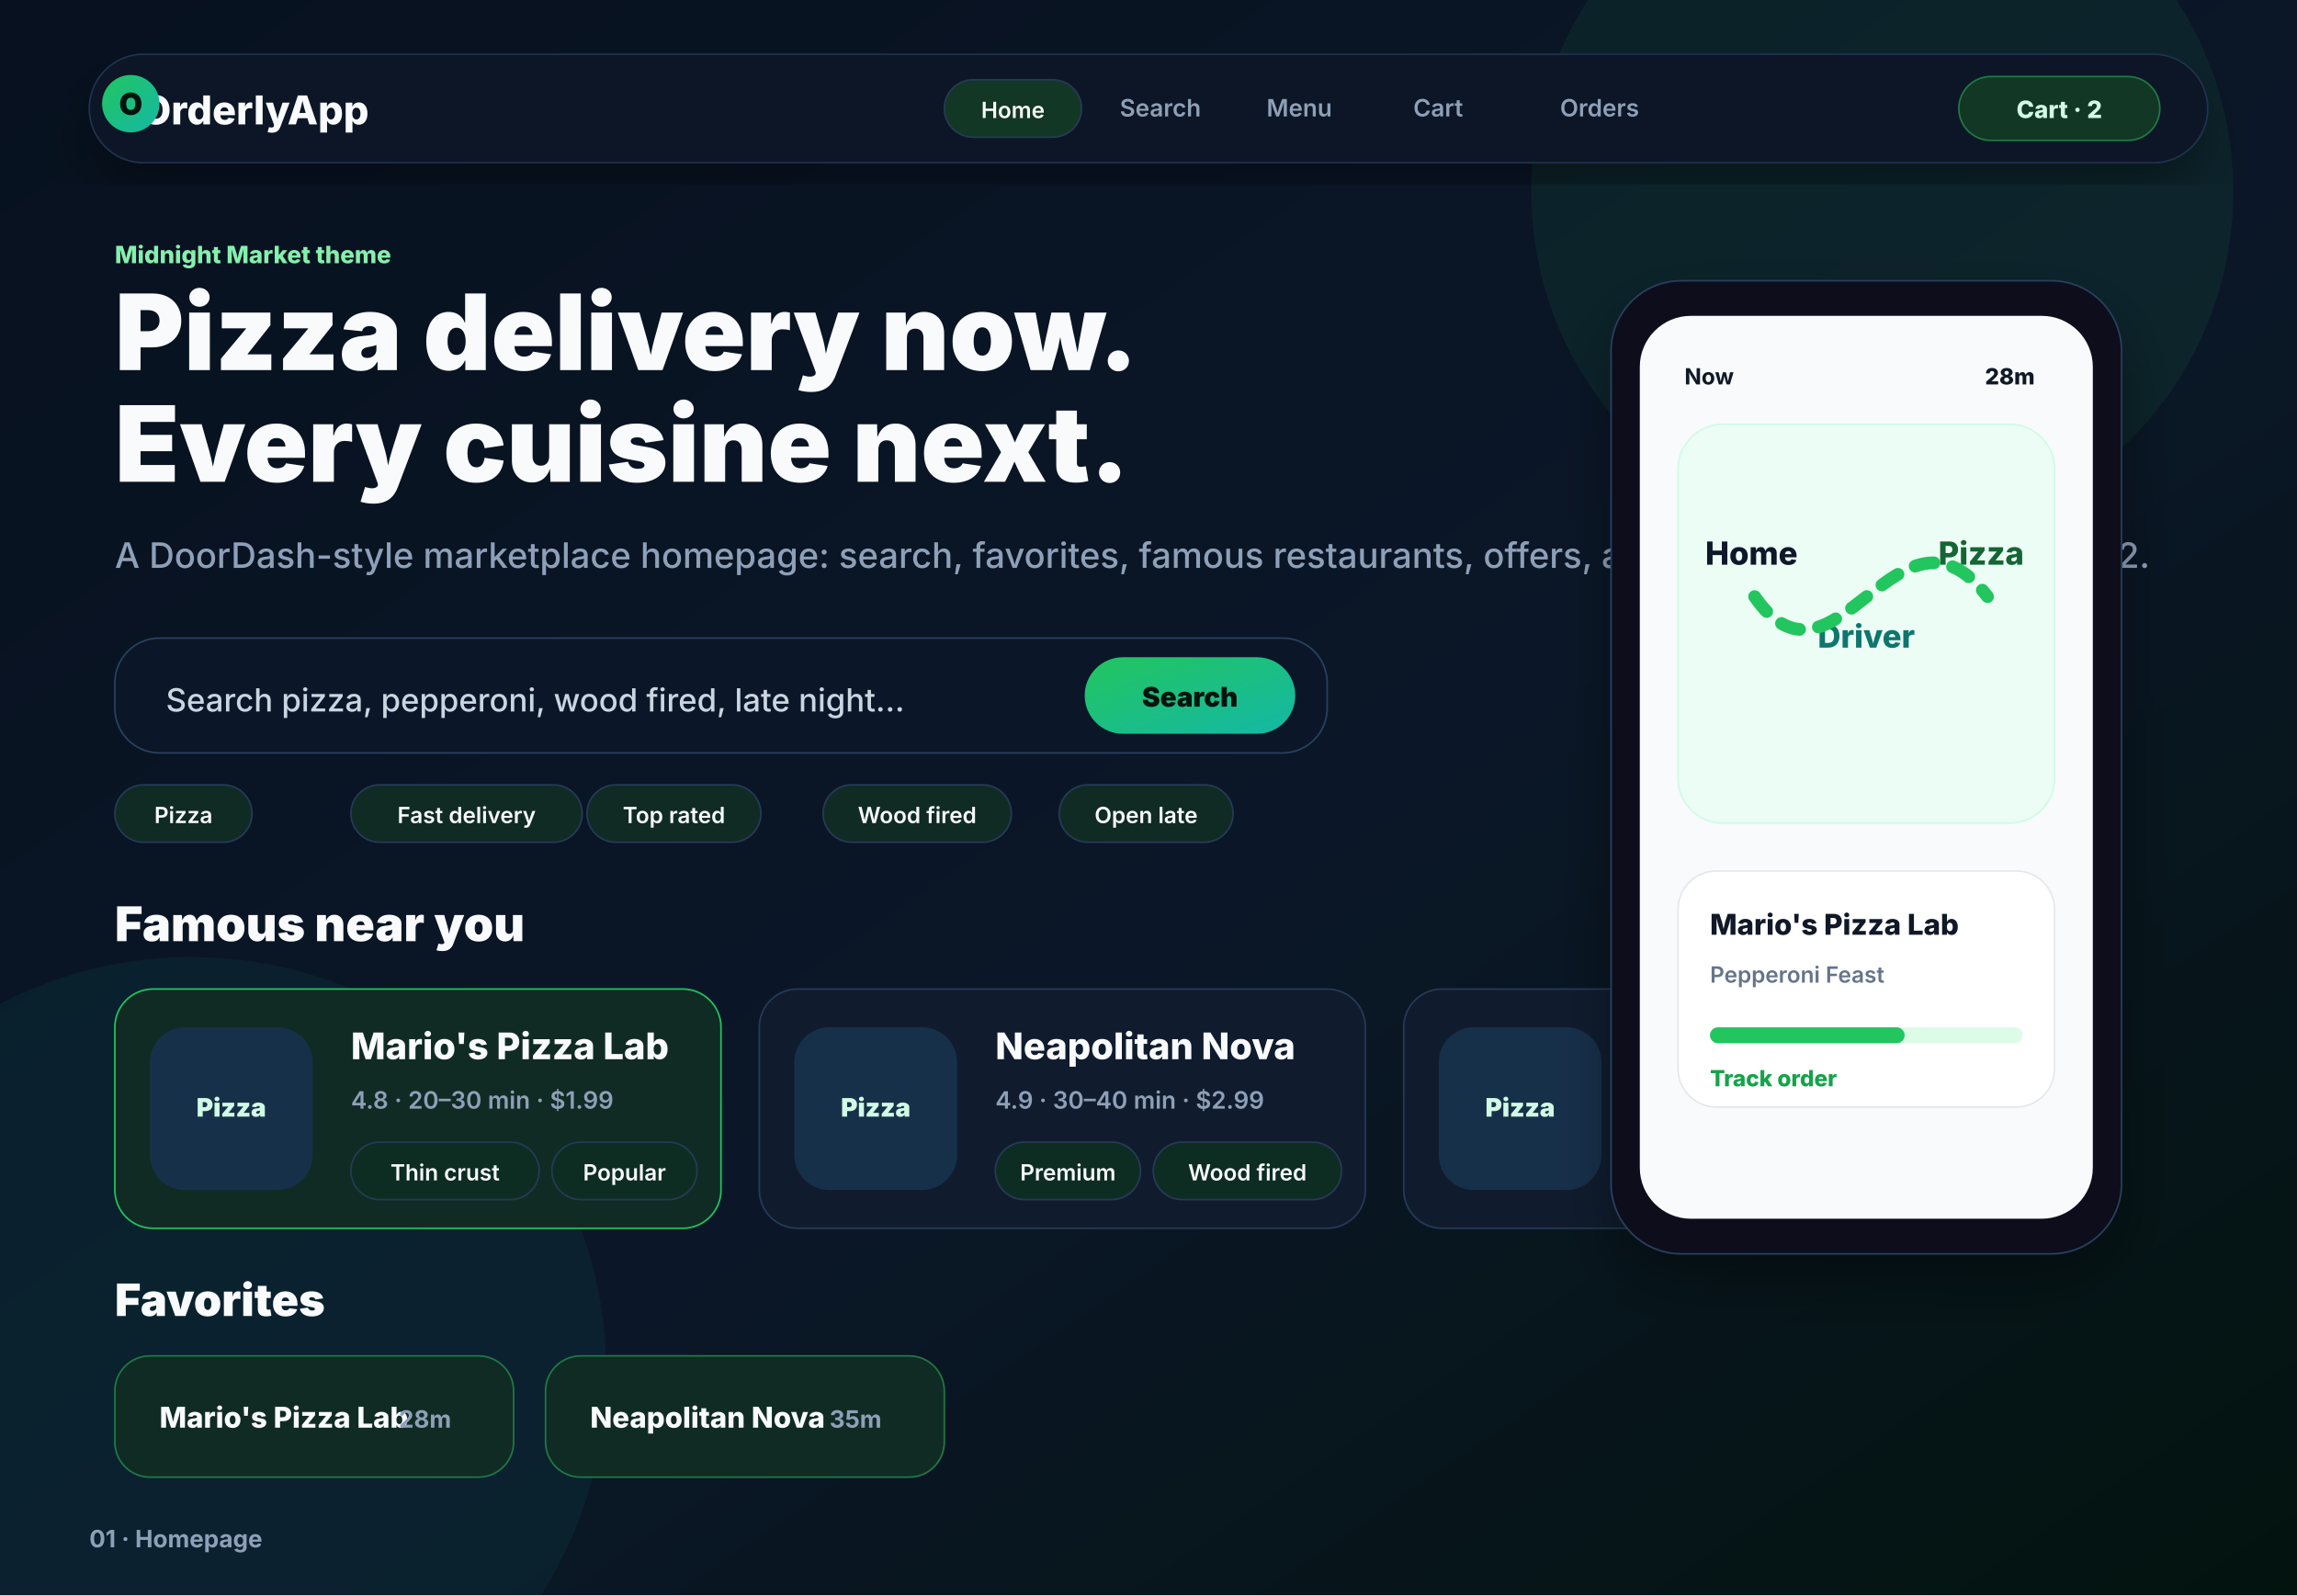
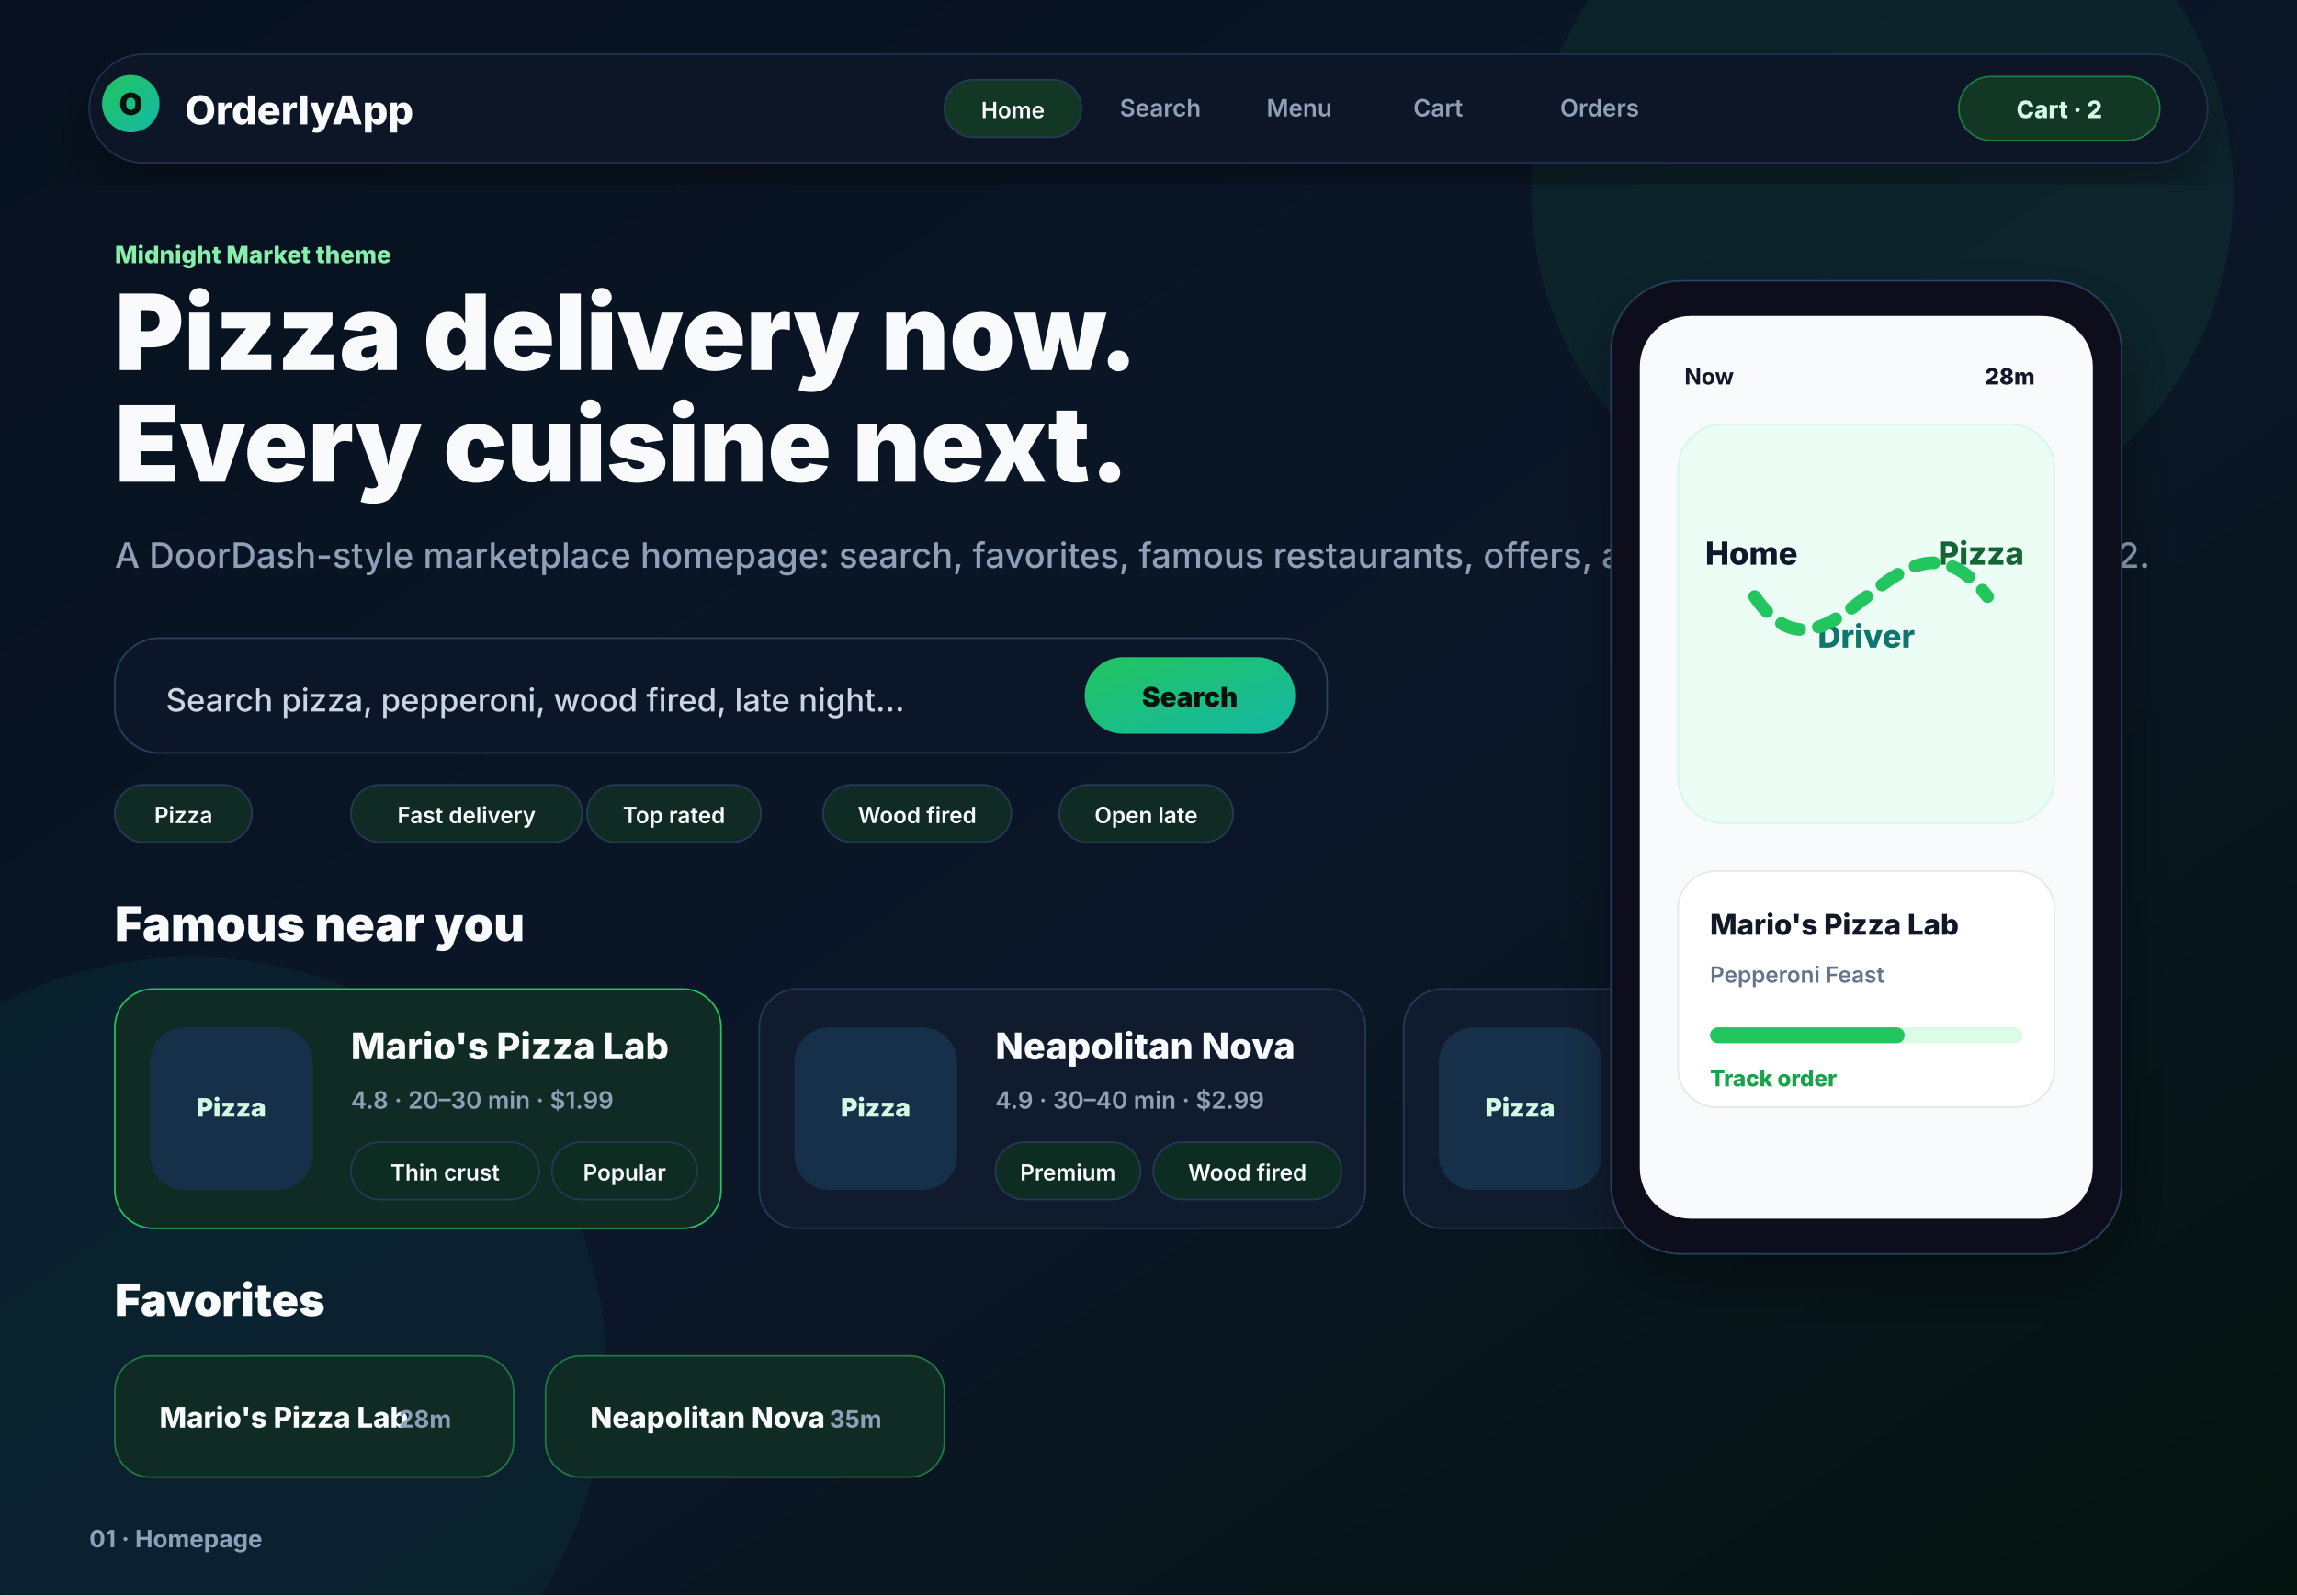
<svg xmlns="http://www.w3.org/2000/svg" width="1440" height="1000" viewBox="0 0 1440 1000" role="img" aria-labelledby="title desc">
  <defs>
    <linearGradient id="bg" x1="0" y1="0" x2="1" y2="1">
      <stop offset="0" stop-color="#07111f" />
      <stop offset="0.55" stop-color="#0b1728" />
      <stop offset="1" stop-color="#03140f" />
    </linearGradient>
    <linearGradient id="accent" x1="0" y1="0" x2="1" y2="1">
      <stop offset="0" stop-color="#22c55e" />
      <stop offset="1" stop-color="#14b8a6" />
    </linearGradient>
    <filter id="shadow" x="-20%" y="-20%" width="140%" height="140%">
      <feDropShadow dx="0" dy="18" stdDeviation="18" flood-color="#000" flood-opacity="0.35" />
    </filter>
  </defs>
  <rect width="1440" height="1000" fill="url(#bg)" />
  <circle cx="1180" cy="120" r="220" fill="#22c55e" opacity="0.08" />
  <circle cx="120" cy="860" r="260" fill="#14b8a6" opacity="0.07" />
  <rect x="56" y="34" width="1328" height="68" rx="34" fill="#081626" opacity="1" stroke="#20324e" stroke-width="1" filter="url(#shadow)" />
-   <text x="88" y="78" fill="#f8fafc" font-family="Inter, Arial, sans-serif" font-size="25" font-weight="800" text-anchor="start" opacity="1">OrderlyApp</text>
  <rect x="64" y="47" width="36" height="36" rx="18" fill="url(#accent)" opacity="1" />
  <text x="82" y="72" fill="#03140f" font-family="Inter, Arial, sans-serif" font-size="19" font-weight="900" text-anchor="middle" opacity="1">O</text>
+   <text x="116" y="78" fill="#f8fafc" font-family="Inter, Arial, sans-serif" font-size="25" font-weight="800" text-anchor="start" opacity="1">OrderlyApp</text>
  <rect x="592" y="50" width="86" height="36" rx="18" fill="#123724" opacity="1" stroke="#263a58" stroke-width="1" />
  <text x="635.0" y="74" fill="#f8fafc" font-family="Inter, Arial, sans-serif" font-size="14" font-weight="600" text-anchor="middle" opacity="1">Home</text>
  <text x="702" y="73" fill="#8ea0b8" font-family="Inter, Arial, sans-serif" font-size="15" font-weight="600" text-anchor="start" opacity="1">Search</text>
  <text x="794" y="73" fill="#8ea0b8" font-family="Inter, Arial, sans-serif" font-size="15" font-weight="600" text-anchor="start" opacity="1">Menu</text>
  <text x="886" y="73" fill="#8ea0b8" font-family="Inter, Arial, sans-serif" font-size="15" font-weight="600" text-anchor="start" opacity="1">Cart</text>
  <text x="978" y="73" fill="#8ea0b8" font-family="Inter, Arial, sans-serif" font-size="15" font-weight="600" text-anchor="start" opacity="1">Orders</text>
  <rect x="1228" y="48" width="126" height="40" rx="20" fill="#123724" opacity="1" stroke="#1f7a45" stroke-width="1" />
  <text x="1291" y="74" fill="#d1fae5" font-family="Inter, Arial, sans-serif" font-size="15" font-weight="800" text-anchor="middle" opacity="1">Cart · 2</text>
  <text x="72" y="165" fill="#86efac" font-family="Inter, Arial, sans-serif" font-size="15" font-weight="800" text-anchor="start" opacity="1">Midnight Market theme</text>
  <text x="72" y="232" fill="#f8fafc" font-family="Inter, Arial, sans-serif" font-size="66" font-weight="900" text-anchor="start" opacity="1">Pizza delivery now.</text>
  <text x="72" y="302" fill="#f8fafc" font-family="Inter, Arial, sans-serif" font-size="66" font-weight="900" text-anchor="start" opacity="1">Every cuisine next.</text>
  <text x="72" y="356" fill="#8ea0b8" font-family="Inter, Arial, sans-serif" font-size="22" font-weight="500" text-anchor="start" opacity="1">A DoorDash-style marketplace homepage: search, favorites, famous restaurants, offers, and a scalable cuisine rail for v2.</text>
  <rect x="72" y="400" width="760" height="72" rx="28" fill="#0b1728" opacity="1" stroke="#2a415f" stroke-width="1" />
  <text x="104" y="446" fill="#cbd5e1" font-family="Inter, Arial, sans-serif" font-size="20" font-weight="500" text-anchor="start" opacity="1">Search pizza, pepperoni, wood fired, late night...</text>
  <rect x="680" y="412" width="132" height="48" rx="24" fill="url(#accent)" opacity="1" />
  <text x="746" y="443" fill="#03140f" font-family="Inter, Arial, sans-serif" font-size="17" font-weight="900" text-anchor="middle" opacity="1">Search</text>
  <rect x="72" y="492" width="86" height="36" rx="18" fill="#102b24" opacity="1" stroke="#263a58" stroke-width="1" />
  <text x="115.0" y="516" fill="#f8fafc" font-family="Inter, Arial, sans-serif" font-size="14" font-weight="600" text-anchor="middle" opacity="1">Pizza</text>
  <rect x="220" y="492" width="145" height="36" rx="18" fill="#102b24" opacity="1" stroke="#263a58" stroke-width="1" />
  <text x="292.5" y="516" fill="#f8fafc" font-family="Inter, Arial, sans-serif" font-size="14" font-weight="600" text-anchor="middle" opacity="1">Fast delivery</text>
  <rect x="368" y="492" width="109" height="36" rx="18" fill="#102b24" opacity="1" stroke="#263a58" stroke-width="1" />
  <text x="422.5" y="516" fill="#f8fafc" font-family="Inter, Arial, sans-serif" font-size="14" font-weight="600" text-anchor="middle" opacity="1">Top rated</text>
  <rect x="516" y="492" width="118" height="36" rx="18" fill="#102b24" opacity="1" stroke="#263a58" stroke-width="1" />
  <text x="575.0" y="516" fill="#f8fafc" font-family="Inter, Arial, sans-serif" font-size="14" font-weight="600" text-anchor="middle" opacity="1">Wood fired</text>
  <rect x="664" y="492" width="109" height="36" rx="18" fill="#102b24" opacity="1" stroke="#263a58" stroke-width="1" />
  <text x="718.5" y="516" fill="#f8fafc" font-family="Inter, Arial, sans-serif" font-size="14" font-weight="600" text-anchor="middle" opacity="1">Open late</text>
  <text x="72" y="590" fill="#f8fafc" font-family="Inter, Arial, sans-serif" font-size="30" font-weight="850" text-anchor="start" opacity="1">Famous near you</text>
  <rect x="72" y="620" width="380" height="150" rx="24" fill="#102b24" opacity="1" stroke="#22c55e" stroke-width="1" />
  <rect x="94" y="644" width="102" height="102" rx="22" fill="#17304a" opacity="1" />
  <text x="145" y="700" fill="#d1fae5" font-family="Inter, Arial, sans-serif" font-size="16" font-weight="900" text-anchor="middle" opacity="1">Pizza</text>
  <text x="220" y="664" fill="#f8fafc" font-family="Inter, Arial, sans-serif" font-size="23" font-weight="800" text-anchor="start" opacity="1">Mario's Pizza Lab</text>
  <text x="220" y="695" fill="#8ea0b8" font-family="Inter, Arial, sans-serif" font-size="15" font-weight="600" text-anchor="start" opacity="1">4.8 · 20–30 min · $1.99</text>
  <rect x="220" y="716" width="118" height="36" rx="18" fill="#0d2d22" opacity="1" stroke="#263a58" stroke-width="1" />
  <text x="279.0" y="740" fill="#f8fafc" font-family="Inter, Arial, sans-serif" font-size="14" font-weight="600" text-anchor="middle" opacity="1">Thin crust</text>
  <rect x="346" y="716" width="91" height="36" rx="18" fill="#0d2d22" opacity="1" stroke="#263a58" stroke-width="1" />
  <text x="391.5" y="740" fill="#f8fafc" font-family="Inter, Arial, sans-serif" font-size="14" font-weight="600" text-anchor="middle" opacity="1">Popular</text>
  <rect x="476" y="620" width="380" height="150" rx="24" fill="#101c2e" opacity="1" stroke="#263a58" stroke-width="1" />
  <rect x="498" y="644" width="102" height="102" rx="22" fill="#17304a" opacity="1" />
  <text x="549" y="700" fill="#d1fae5" font-family="Inter, Arial, sans-serif" font-size="16" font-weight="900" text-anchor="middle" opacity="1">Pizza</text>
  <text x="624" y="664" fill="#f8fafc" font-family="Inter, Arial, sans-serif" font-size="23" font-weight="800" text-anchor="start" opacity="1">Neapolitan Nova</text>
  <text x="624" y="695" fill="#8ea0b8" font-family="Inter, Arial, sans-serif" font-size="15" font-weight="600" text-anchor="start" opacity="1">4.9 · 30–40 min · $2.99</text>
  <rect x="624" y="716" width="91" height="36" rx="18" fill="#0d2d22" opacity="1" stroke="#263a58" stroke-width="1" />
  <text x="669.5" y="740" fill="#f8fafc" font-family="Inter, Arial, sans-serif" font-size="14" font-weight="600" text-anchor="middle" opacity="1">Premium</text>
  <rect x="723" y="716" width="118" height="36" rx="18" fill="#0d2d22" opacity="1" stroke="#263a58" stroke-width="1" />
  <text x="782.0" y="740" fill="#f8fafc" font-family="Inter, Arial, sans-serif" font-size="14" font-weight="600" text-anchor="middle" opacity="1">Wood fired</text>
  <rect x="880" y="620" width="380" height="150" rx="24" fill="#101c2e" opacity="1" stroke="#263a58" stroke-width="1" />
  <rect x="902" y="644" width="102" height="102" rx="22" fill="#17304a" opacity="1" />
  <text x="953" y="700" fill="#d1fae5" font-family="Inter, Arial, sans-serif" font-size="16" font-weight="900" text-anchor="middle" opacity="1">Pizza</text>
  <text x="1028" y="664" fill="#f8fafc" font-family="Inter, Arial, sans-serif" font-size="23" font-weight="800" text-anchor="start" opacity="1">Slice Station</text>
  <text x="1028" y="695" fill="#8ea0b8" font-family="Inter, Arial, sans-serif" font-size="15" font-weight="600" text-anchor="start" opacity="1">4.6 · 15–25 min · $2.49</text>
  <rect x="1028" y="716" width="86" height="36" rx="18" fill="#0d2d22" opacity="1" stroke="#263a58" stroke-width="1" />
  <text x="1071.0" y="740" fill="#f8fafc" font-family="Inter, Arial, sans-serif" font-size="14" font-weight="600" text-anchor="middle" opacity="1">Fast</text>
  <rect x="1122" y="716" width="100" height="36" rx="18" fill="#0d2d22" opacity="1" stroke="#263a58" stroke-width="1" />
  <text x="1172.0" y="740" fill="#f8fafc" font-family="Inter, Arial, sans-serif" font-size="14" font-weight="600" text-anchor="middle" opacity="1">NY style</text>
  <text x="72" y="825" fill="#f8fafc" font-family="Inter, Arial, sans-serif" font-size="28" font-weight="850" text-anchor="start" opacity="1">Favorites</text>
  <rect x="72" y="850" width="250" height="76" rx="22" fill="#102b24" opacity="1" stroke="#1f7a45" stroke-width="1" />
  <text x="100" y="895" fill="#f8fafc" font-family="Inter, Arial, sans-serif" font-size="18" font-weight="800" text-anchor="start" opacity="1">Mario's Pizza Lab</text>
  <text x="250" y="895" fill="#8ea0b8" font-family="Inter, Arial, sans-serif" font-size="15" font-weight="700" text-anchor="start" opacity="1">28m</text>
  <rect x="342" y="850" width="250" height="76" rx="22" fill="#102b24" opacity="1" stroke="#1f7a45" stroke-width="1" />
  <text x="370" y="895" fill="#f8fafc" font-family="Inter, Arial, sans-serif" font-size="18" font-weight="800" text-anchor="start" opacity="1">Neapolitan Nova</text>
  <text x="520" y="895" fill="#8ea0b8" font-family="Inter, Arial, sans-serif" font-size="15" font-weight="700" text-anchor="start" opacity="1">35m</text>
  <rect x="1010" y="176" width="320" height="610" rx="44" fill="#07111f" opacity="1" stroke="#2b3f5d" stroke-width="1" filter="url(#shadow)" />
  <rect x="1028" y="198" width="284" height="566" rx="32" fill="#f8fafc" opacity="1" />
  <text x="1056" y="241" fill="#111827" font-family="Inter, Arial, sans-serif" font-size="14" font-weight="700" text-anchor="start" opacity="1">Now</text>
  <text x="1260" y="241" fill="#111827" font-family="Inter, Arial, sans-serif" font-size="14" font-weight="800" text-anchor="middle" opacity="1">28m</text>
  <rect x="1052" y="266" width="236" height="250" rx="28" fill="#ecfdf5" opacity="1" stroke="#d1fae5" stroke-width="1" />
  <text x="1098" y="354" fill="#0f172a" font-family="Inter, Arial, sans-serif" font-size="20" font-weight="800" text-anchor="middle" opacity="1">Home</text>
  <text x="1170" y="406" fill="#0f766e" font-family="Inter, Arial, sans-serif" font-size="20" font-weight="800" text-anchor="middle" opacity="1">Driver</text>
  <text x="1242" y="354" fill="#166534" font-family="Inter, Arial, sans-serif" font-size="20" font-weight="800" text-anchor="middle" opacity="1">Pizza</text>
  <path d="M1100 374 C1150 446, 1190 301, 1246 374" stroke="#22c55e" stroke-width="8" fill="none" stroke-linecap="round" stroke-dasharray="12 12" />
  <rect x="1052" y="546" width="236" height="148" rx="24" fill="#ffffff" opacity="1" stroke="#e5e7eb" stroke-width="1" />
  <text x="1072" y="586" fill="#111827" font-family="Inter, Arial, sans-serif" font-size="18" font-weight="800" text-anchor="start" opacity="1">Mario's Pizza Lab</text>
  <text x="1072" y="616" fill="#64748b" font-family="Inter, Arial, sans-serif" font-size="14" font-weight="600" text-anchor="start" opacity="1">Pepperoni Feast</text>
  <rect x="1072" y="644" width="196" height="10" rx="5" fill="#dcfce7" opacity="1" />
  <rect x="1072" y="644" width="122" height="10" rx="5" fill="#22c55e" opacity="1" />
  <text x="1072" y="681" fill="#16a34a" font-family="Inter, Arial, sans-serif" font-size="14" font-weight="800" text-anchor="start" opacity="1">Track order</text>
  <text x="56" y="970" fill="#8ea0b8" font-family="Inter, Arial, sans-serif" font-size="15" font-weight="700" text-anchor="start" opacity="1">01 · Homepage</text>
</svg>
